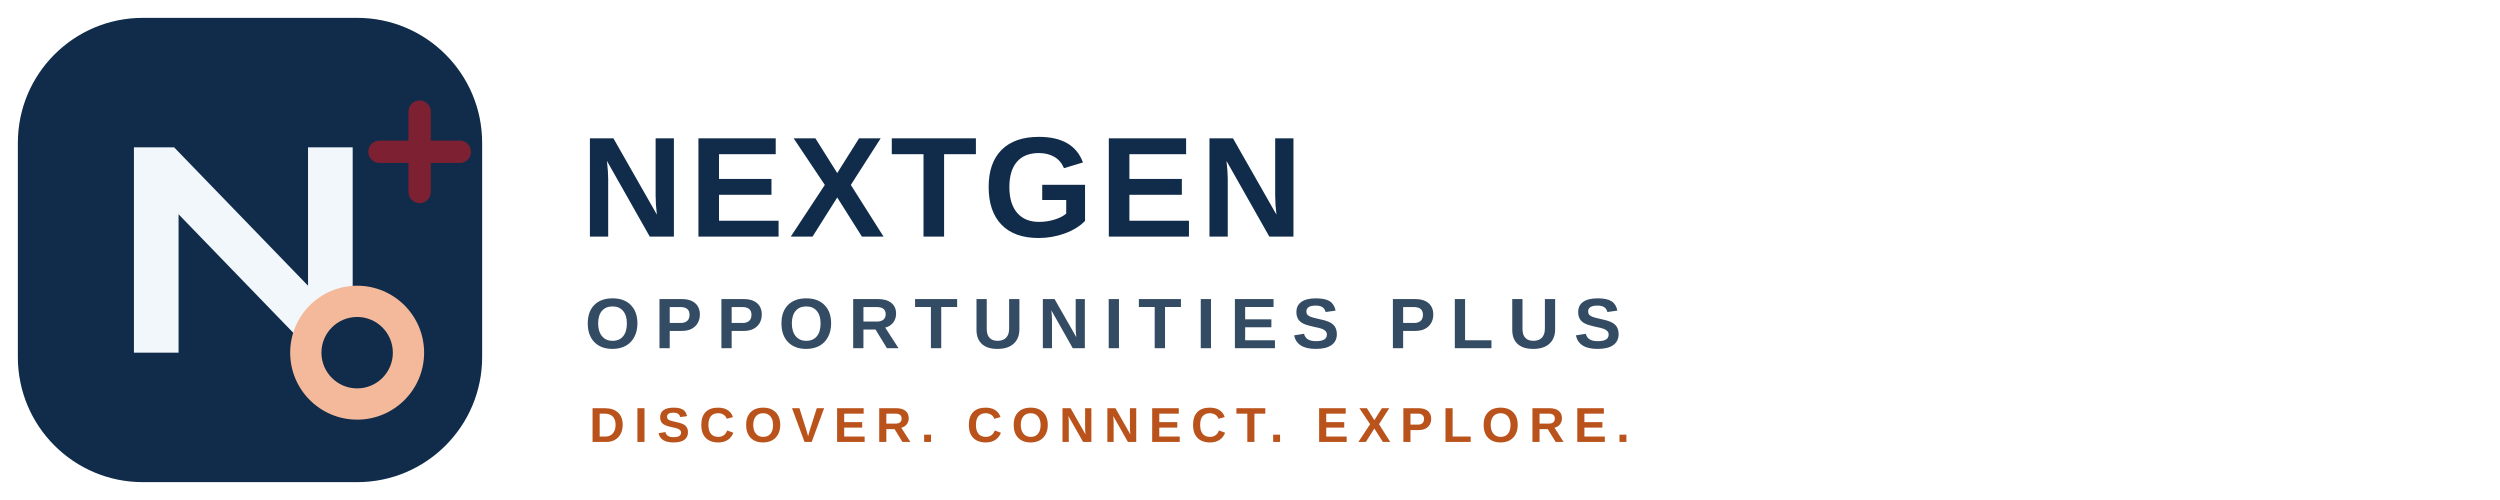
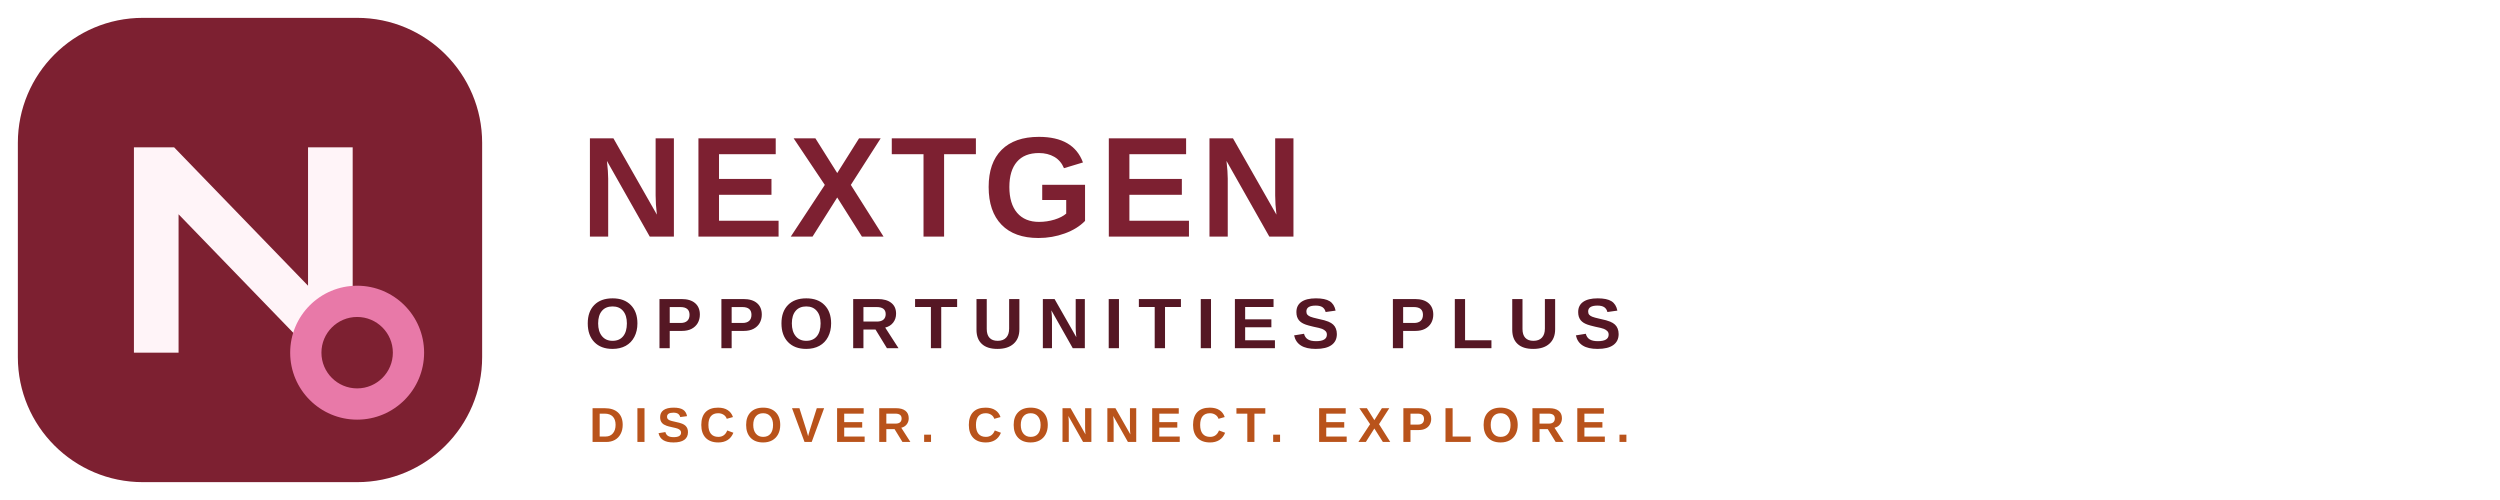
<svg xmlns="http://www.w3.org/2000/svg" viewBox="0 0 560 112" role="img" aria-labelledby="title desc">
-   <rect x="4" y="4" width="104" height="104" rx="28" fill="#102c4a" />
-   <path d="M30 79V33h9l30 31V33h10v46h-9L40 48v31z" fill="#f2f7fc" />
-   <circle cx="80" cy="79" r="15" fill="#f4b99a" />
-   <path d="M72 79a8 8 0 1 0 16 0 8 8 0 0 0-16 0" fill="#102c4a" />
+   <rect x="4" y="4" width="104" height="104" rx="28" fill="#7d2031" />
+   <path d="M30 79V33h9l30 31V33h10v46h-9L40 48v31z" fill="#fff4f8" />
+   <circle cx="80" cy="79" r="15" fill="#e879a8" />
+   <path d="M72 79a8 8 0 1 0 16 0 8 8 0 0 0-16 0" fill="#7d2031" />
  <path d="M94 25v18m-9-9h18" fill="none" stroke="#7d2031" stroke-width="5" stroke-linecap="round" />
-   <text x="130" y="53" fill="#102c4a" font-family="Arial, Helvetica, sans-serif" font-size="32" font-weight="800" letter-spacing="1.2">NEXTGEN</text>
-   <text x="131" y="78" fill="#334b63" font-family="Arial, Helvetica, sans-serif" font-size="16" font-weight="700" letter-spacing="3.2">OPPORTUNITIES PLUS</text>
+   <text x="130" y="53" fill="#7d2031" font-family="Arial, Helvetica, sans-serif" font-size="32" font-weight="800" letter-spacing="1.2">NEXTGEN</text>
+   <text x="131" y="78" fill="#551724" font-family="Arial, Helvetica, sans-serif" font-size="16" font-weight="700" letter-spacing="3.2">OPPORTUNITIES PLUS</text>
  <text x="132" y="99" fill="#b9531b" font-family="Arial, Helvetica, sans-serif" font-size="11" font-weight="700" letter-spacing="2.1">DISCOVER. CONNECT. EXPLORE.</text>
</svg>
